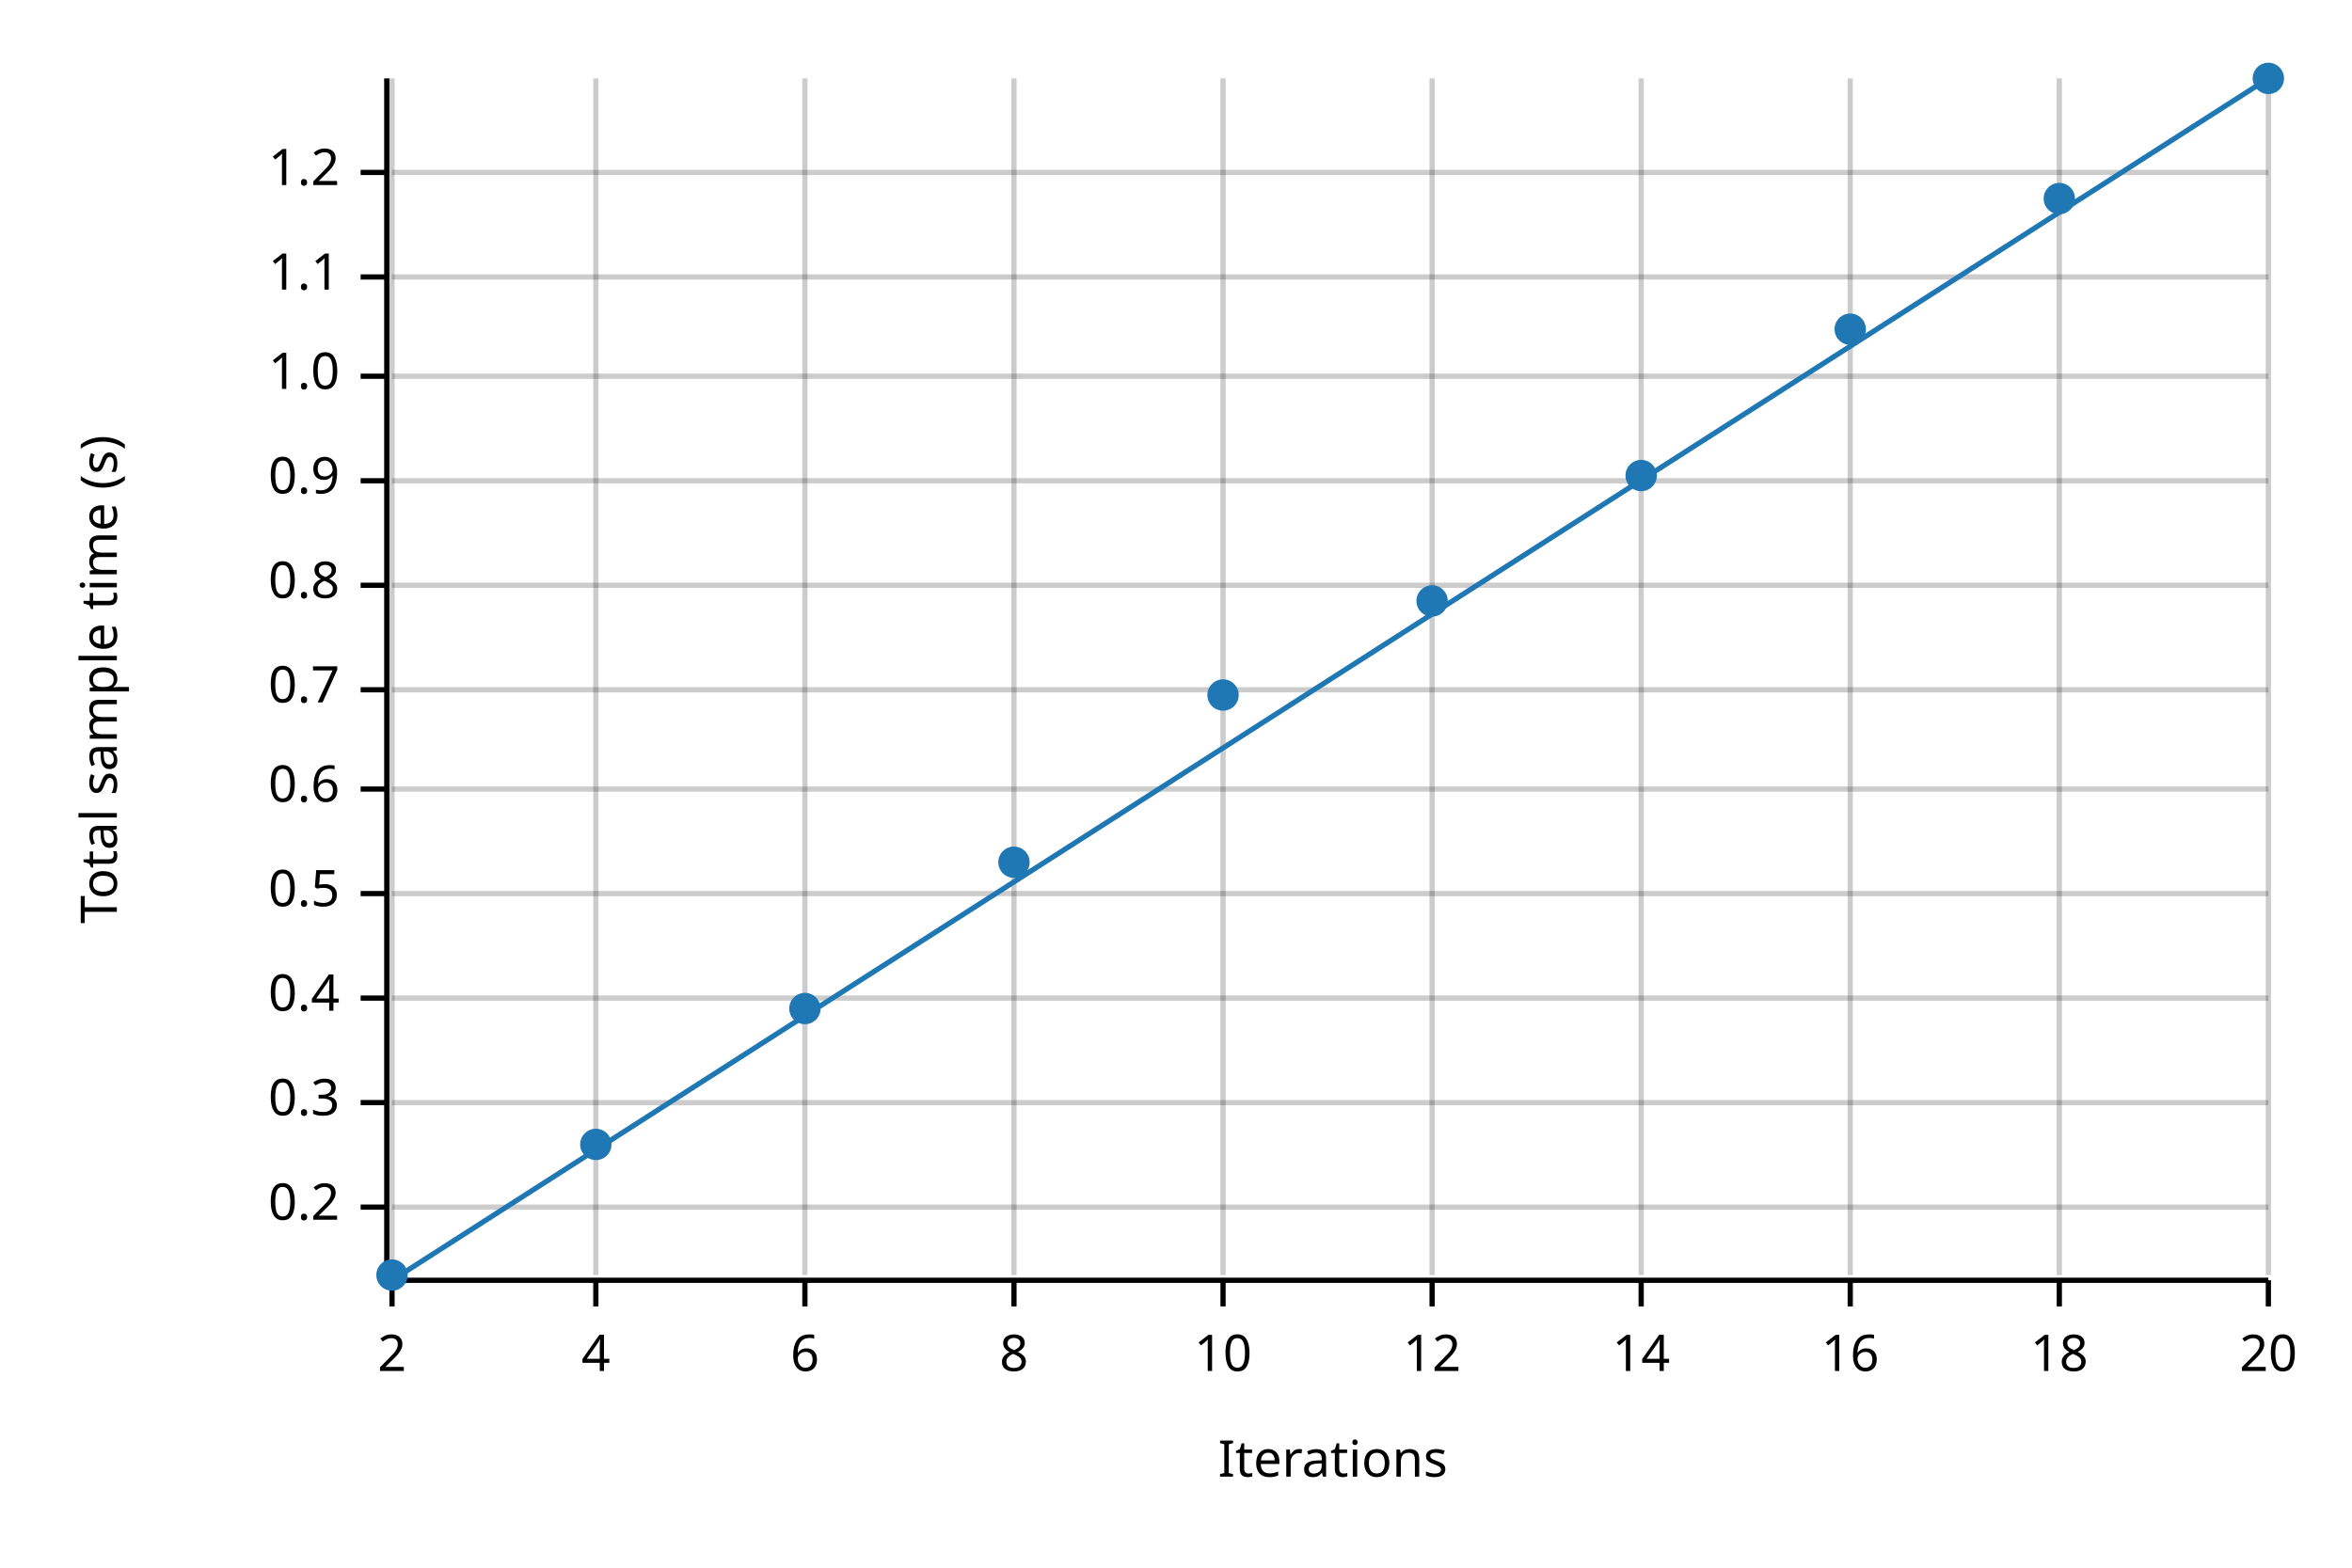
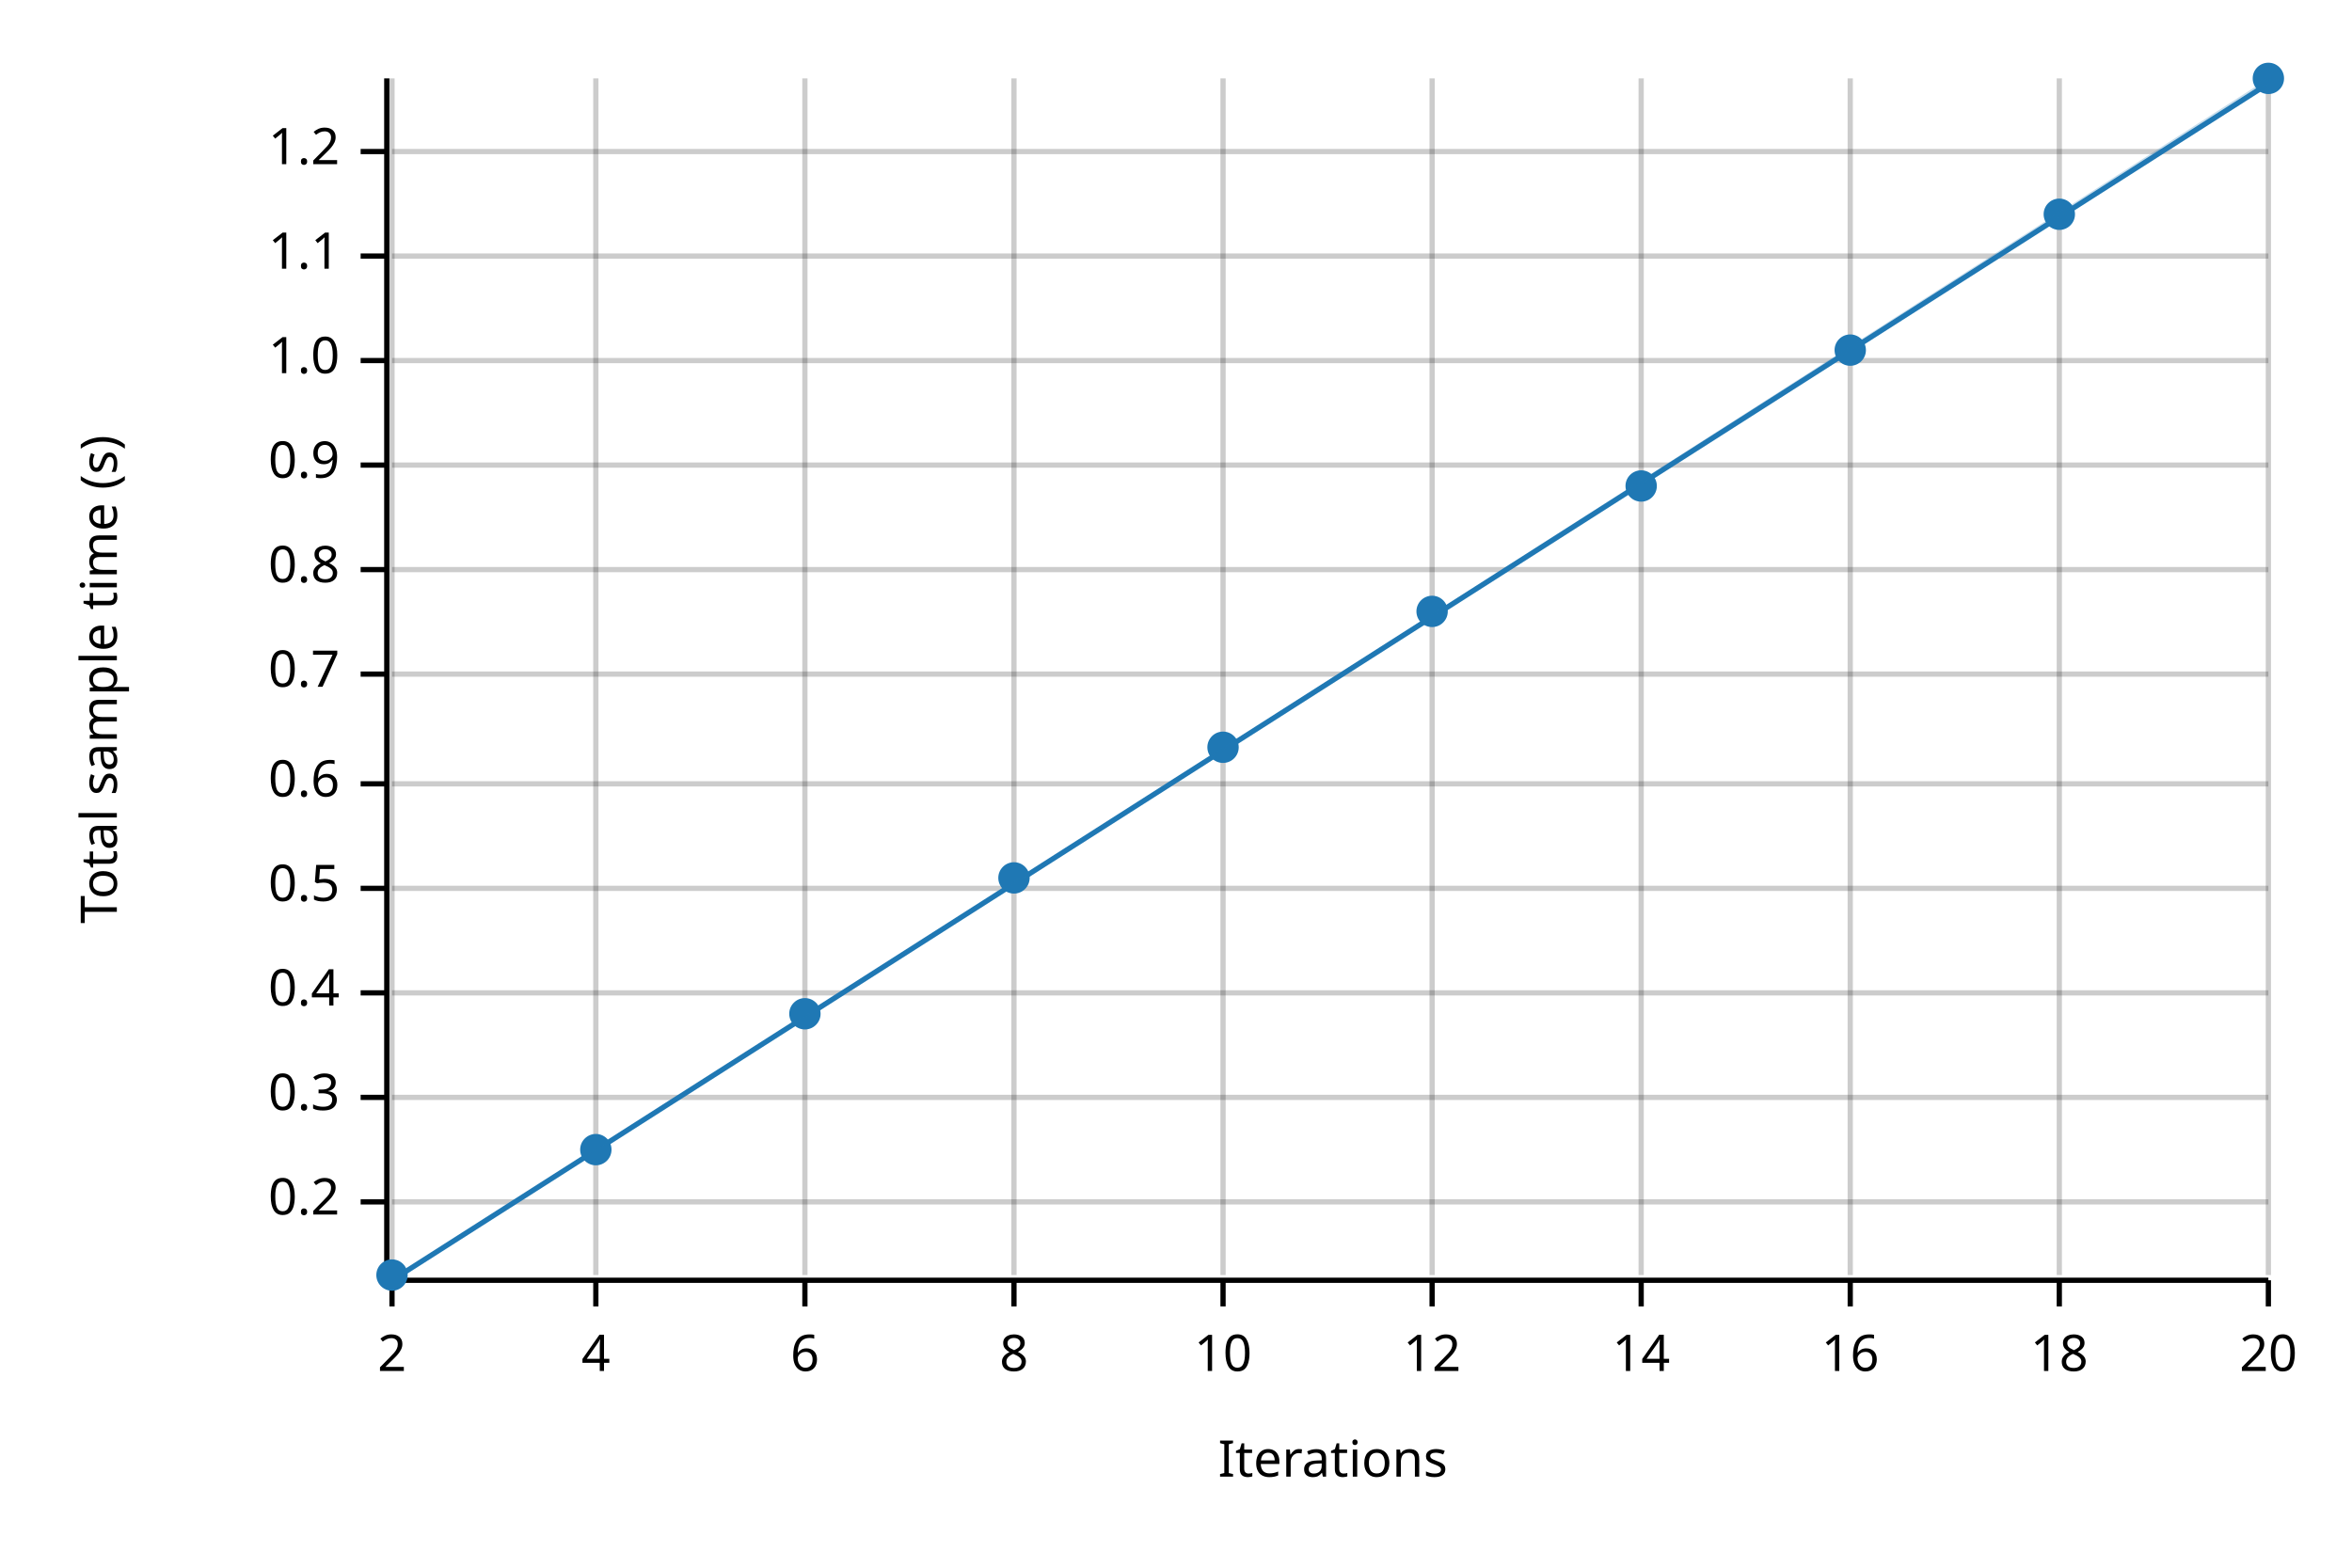
<svg xmlns="http://www.w3.org/2000/svg" width="450" height="300" viewBox="0 0 450 300">
  <text x="15" y="130" dy="0.76em" text-anchor="middle" font-family="sans-serif" font-size="9.677" opacity="1" fill="#000000" transform="rotate(270, 15, 130)">
Total sample time (s)
</text>
  <text x="255" y="285" dy="-0.5ex" text-anchor="middle" font-family="sans-serif" font-size="9.677" opacity="1" fill="#000000">
Iterations
</text>
  <line opacity="0.2" stroke="#000000" stroke-width="1" x1="75" y1="244" x2="75" y2="15" />
  <line opacity="0.2" stroke="#000000" stroke-width="1" x1="114" y1="244" x2="114" y2="15" />
  <line opacity="0.2" stroke="#000000" stroke-width="1" x1="154" y1="244" x2="154" y2="15" />
  <line opacity="0.2" stroke="#000000" stroke-width="1" x1="194" y1="244" x2="194" y2="15" />
  <line opacity="0.2" stroke="#000000" stroke-width="1" x1="234" y1="244" x2="234" y2="15" />
  <line opacity="0.2" stroke="#000000" stroke-width="1" x1="274" y1="244" x2="274" y2="15" />
  <line opacity="0.2" stroke="#000000" stroke-width="1" x1="314" y1="244" x2="314" y2="15" />
  <line opacity="0.2" stroke="#000000" stroke-width="1" x1="354" y1="244" x2="354" y2="15" />
  <line opacity="0.2" stroke="#000000" stroke-width="1" x1="394" y1="244" x2="394" y2="15" />
  <line opacity="0.2" stroke="#000000" stroke-width="1" x1="434" y1="244" x2="434" y2="15" />
-   <line opacity="0.2" stroke="#000000" stroke-width="1" x1="75" y1="231" x2="434" y2="231" />
-   <line opacity="0.2" stroke="#000000" stroke-width="1" x1="75" y1="211" x2="434" y2="211" />
-   <line opacity="0.2" stroke="#000000" stroke-width="1" x1="75" y1="191" x2="434" y2="191" />
-   <line opacity="0.2" stroke="#000000" stroke-width="1" x1="75" y1="171" x2="434" y2="171" />
-   <line opacity="0.2" stroke="#000000" stroke-width="1" x1="75" y1="151" x2="434" y2="151" />
-   <line opacity="0.2" stroke="#000000" stroke-width="1" x1="75" y1="132" x2="434" y2="132" />
-   <line opacity="0.2" stroke="#000000" stroke-width="1" x1="75" y1="112" x2="434" y2="112" />
-   <line opacity="0.2" stroke="#000000" stroke-width="1" x1="75" y1="92" x2="434" y2="92" />
-   <line opacity="0.2" stroke="#000000" stroke-width="1" x1="75" y1="72" x2="434" y2="72" />
-   <line opacity="0.2" stroke="#000000" stroke-width="1" x1="75" y1="53" x2="434" y2="53" />
-   <line opacity="0.2" stroke="#000000" stroke-width="1" x1="75" y1="33" x2="434" y2="33" />
+   <line opacity="0.2" stroke="#000000" stroke-width="1" x1="75" y1="230" x2="434" y2="230" />
+   <line opacity="0.2" stroke="#000000" stroke-width="1" x1="75" y1="210" x2="434" y2="210" />
+   <line opacity="0.2" stroke="#000000" stroke-width="1" x1="75" y1="190" x2="434" y2="190" />
+   <line opacity="0.2" stroke="#000000" stroke-width="1" x1="75" y1="170" x2="434" y2="170" />
+   <line opacity="0.2" stroke="#000000" stroke-width="1" x1="75" y1="150" x2="434" y2="150" />
+   <line opacity="0.2" stroke="#000000" stroke-width="1" x1="75" y1="129" x2="434" y2="129" />
+   <line opacity="0.2" stroke="#000000" stroke-width="1" x1="75" y1="109" x2="434" y2="109" />
+   <line opacity="0.2" stroke="#000000" stroke-width="1" x1="75" y1="89" x2="434" y2="89" />
+   <line opacity="0.2" stroke="#000000" stroke-width="1" x1="75" y1="69" x2="434" y2="69" />
+   <line opacity="0.2" stroke="#000000" stroke-width="1" x1="75" y1="49" x2="434" y2="49" />
+   <line opacity="0.2" stroke="#000000" stroke-width="1" x1="75" y1="29" x2="434" y2="29" />
  <polyline fill="none" opacity="1" stroke="#000000" stroke-width="1" points="74,15 74,244 " />
-   <text x="65" y="231" dy="0.5ex" text-anchor="end" font-family="sans-serif" font-size="9.677" opacity="1" fill="#000000">
+   <text x="65" y="230" dy="0.5ex" text-anchor="end" font-family="sans-serif" font-size="9.677" opacity="1" fill="#000000">
0.2
</text>
-   <polyline fill="none" opacity="1" stroke="#000000" stroke-width="1" points="69,231 74,231 " />
-   <text x="65" y="211" dy="0.5ex" text-anchor="end" font-family="sans-serif" font-size="9.677" opacity="1" fill="#000000">
+   <polyline fill="none" opacity="1" stroke="#000000" stroke-width="1" points="69,230 74,230 " />
+   <text x="65" y="210" dy="0.5ex" text-anchor="end" font-family="sans-serif" font-size="9.677" opacity="1" fill="#000000">
0.3
</text>
-   <polyline fill="none" opacity="1" stroke="#000000" stroke-width="1" points="69,211 74,211 " />
-   <text x="65" y="191" dy="0.5ex" text-anchor="end" font-family="sans-serif" font-size="9.677" opacity="1" fill="#000000">
+   <polyline fill="none" opacity="1" stroke="#000000" stroke-width="1" points="69,210 74,210 " />
+   <text x="65" y="190" dy="0.5ex" text-anchor="end" font-family="sans-serif" font-size="9.677" opacity="1" fill="#000000">
0.4
</text>
-   <polyline fill="none" opacity="1" stroke="#000000" stroke-width="1" points="69,191 74,191 " />
-   <text x="65" y="171" dy="0.5ex" text-anchor="end" font-family="sans-serif" font-size="9.677" opacity="1" fill="#000000">
+   <polyline fill="none" opacity="1" stroke="#000000" stroke-width="1" points="69,190 74,190 " />
+   <text x="65" y="170" dy="0.5ex" text-anchor="end" font-family="sans-serif" font-size="9.677" opacity="1" fill="#000000">
0.5
</text>
-   <polyline fill="none" opacity="1" stroke="#000000" stroke-width="1" points="69,171 74,171 " />
-   <text x="65" y="151" dy="0.5ex" text-anchor="end" font-family="sans-serif" font-size="9.677" opacity="1" fill="#000000">
+   <polyline fill="none" opacity="1" stroke="#000000" stroke-width="1" points="69,170 74,170 " />
+   <text x="65" y="150" dy="0.5ex" text-anchor="end" font-family="sans-serif" font-size="9.677" opacity="1" fill="#000000">
0.6
</text>
-   <polyline fill="none" opacity="1" stroke="#000000" stroke-width="1" points="69,151 74,151 " />
-   <text x="65" y="132" dy="0.5ex" text-anchor="end" font-family="sans-serif" font-size="9.677" opacity="1" fill="#000000">
+   <polyline fill="none" opacity="1" stroke="#000000" stroke-width="1" points="69,150 74,150 " />
+   <text x="65" y="129" dy="0.5ex" text-anchor="end" font-family="sans-serif" font-size="9.677" opacity="1" fill="#000000">
0.7
</text>
-   <polyline fill="none" opacity="1" stroke="#000000" stroke-width="1" points="69,132 74,132 " />
-   <text x="65" y="112" dy="0.5ex" text-anchor="end" font-family="sans-serif" font-size="9.677" opacity="1" fill="#000000">
+   <polyline fill="none" opacity="1" stroke="#000000" stroke-width="1" points="69,129 74,129 " />
+   <text x="65" y="109" dy="0.5ex" text-anchor="end" font-family="sans-serif" font-size="9.677" opacity="1" fill="#000000">
0.8
</text>
-   <polyline fill="none" opacity="1" stroke="#000000" stroke-width="1" points="69,112 74,112 " />
-   <text x="65" y="92" dy="0.5ex" text-anchor="end" font-family="sans-serif" font-size="9.677" opacity="1" fill="#000000">
+   <polyline fill="none" opacity="1" stroke="#000000" stroke-width="1" points="69,109 74,109 " />
+   <text x="65" y="89" dy="0.5ex" text-anchor="end" font-family="sans-serif" font-size="9.677" opacity="1" fill="#000000">
0.9
</text>
-   <polyline fill="none" opacity="1" stroke="#000000" stroke-width="1" points="69,92 74,92 " />
-   <text x="65" y="72" dy="0.5ex" text-anchor="end" font-family="sans-serif" font-size="9.677" opacity="1" fill="#000000">
+   <polyline fill="none" opacity="1" stroke="#000000" stroke-width="1" points="69,89 74,89 " />
+   <text x="65" y="69" dy="0.5ex" text-anchor="end" font-family="sans-serif" font-size="9.677" opacity="1" fill="#000000">
1.0
</text>
-   <polyline fill="none" opacity="1" stroke="#000000" stroke-width="1" points="69,72 74,72 " />
-   <text x="65" y="53" dy="0.5ex" text-anchor="end" font-family="sans-serif" font-size="9.677" opacity="1" fill="#000000">
+   <polyline fill="none" opacity="1" stroke="#000000" stroke-width="1" points="69,69 74,69 " />
+   <text x="65" y="49" dy="0.5ex" text-anchor="end" font-family="sans-serif" font-size="9.677" opacity="1" fill="#000000">
1.1
</text>
-   <polyline fill="none" opacity="1" stroke="#000000" stroke-width="1" points="69,53 74,53 " />
-   <text x="65" y="33" dy="0.5ex" text-anchor="end" font-family="sans-serif" font-size="9.677" opacity="1" fill="#000000">
+   <polyline fill="none" opacity="1" stroke="#000000" stroke-width="1" points="69,49 74,49 " />
+   <text x="65" y="29" dy="0.5ex" text-anchor="end" font-family="sans-serif" font-size="9.677" opacity="1" fill="#000000">
1.2
</text>
-   <polyline fill="none" opacity="1" stroke="#000000" stroke-width="1" points="69,33 74,33 " />
+   <polyline fill="none" opacity="1" stroke="#000000" stroke-width="1" points="69,29 74,29 " />
  <polyline fill="none" opacity="1" stroke="#000000" stroke-width="1" points="75,245 434,245 " />
  <text x="75" y="255" dy="0.76em" text-anchor="middle" font-family="sans-serif" font-size="9.677" opacity="1" fill="#000000">
2
</text>
  <polyline fill="none" opacity="1" stroke="#000000" stroke-width="1" points="75,245 75,250 " />
  <text x="114" y="255" dy="0.76em" text-anchor="middle" font-family="sans-serif" font-size="9.677" opacity="1" fill="#000000">
4
</text>
  <polyline fill="none" opacity="1" stroke="#000000" stroke-width="1" points="114,245 114,250 " />
  <text x="154" y="255" dy="0.76em" text-anchor="middle" font-family="sans-serif" font-size="9.677" opacity="1" fill="#000000">
6
</text>
  <polyline fill="none" opacity="1" stroke="#000000" stroke-width="1" points="154,245 154,250 " />
  <text x="194" y="255" dy="0.76em" text-anchor="middle" font-family="sans-serif" font-size="9.677" opacity="1" fill="#000000">
8
</text>
  <polyline fill="none" opacity="1" stroke="#000000" stroke-width="1" points="194,245 194,250 " />
  <text x="234" y="255" dy="0.76em" text-anchor="middle" font-family="sans-serif" font-size="9.677" opacity="1" fill="#000000">
10
</text>
  <polyline fill="none" opacity="1" stroke="#000000" stroke-width="1" points="234,245 234,250 " />
  <text x="274" y="255" dy="0.76em" text-anchor="middle" font-family="sans-serif" font-size="9.677" opacity="1" fill="#000000">
12
</text>
  <polyline fill="none" opacity="1" stroke="#000000" stroke-width="1" points="274,245 274,250 " />
  <text x="314" y="255" dy="0.76em" text-anchor="middle" font-family="sans-serif" font-size="9.677" opacity="1" fill="#000000">
14
</text>
  <polyline fill="none" opacity="1" stroke="#000000" stroke-width="1" points="314,245 314,250 " />
  <text x="354" y="255" dy="0.76em" text-anchor="middle" font-family="sans-serif" font-size="9.677" opacity="1" fill="#000000">
16
</text>
  <polyline fill="none" opacity="1" stroke="#000000" stroke-width="1" points="354,245 354,250 " />
  <text x="394" y="255" dy="0.76em" text-anchor="middle" font-family="sans-serif" font-size="9.677" opacity="1" fill="#000000">
18
</text>
  <polyline fill="none" opacity="1" stroke="#000000" stroke-width="1" points="394,245 394,250 " />
  <text x="434" y="255" dy="0.76em" text-anchor="middle" font-family="sans-serif" font-size="9.677" opacity="1" fill="#000000">
20
</text>
  <polyline fill="none" opacity="1" stroke="#000000" stroke-width="1" points="434,245 434,250 " />
  <circle cx="75" cy="244" r="3" opacity="1" fill="#1F78B4" stroke="none" stroke-width="1" />
-   <circle cx="114" cy="219" r="3" opacity="1" fill="#1F78B4" stroke="none" stroke-width="1" />
-   <circle cx="154" cy="193" r="3" opacity="1" fill="#1F78B4" stroke="none" stroke-width="1" />
-   <circle cx="194" cy="165" r="3" opacity="1" fill="#1F78B4" stroke="none" stroke-width="1" />
-   <circle cx="234" cy="133" r="3" opacity="1" fill="#1F78B4" stroke="none" stroke-width="1" />
-   <circle cx="274" cy="115" r="3" opacity="1" fill="#1F78B4" stroke="none" stroke-width="1" />
-   <circle cx="314" cy="91" r="3" opacity="1" fill="#1F78B4" stroke="none" stroke-width="1" />
-   <circle cx="354" cy="63" r="3" opacity="1" fill="#1F78B4" stroke="none" stroke-width="1" />
-   <circle cx="394" cy="38" r="3" opacity="1" fill="#1F78B4" stroke="none" stroke-width="1" />
+   <circle cx="114" cy="220" r="3" opacity="1" fill="#1F78B4" stroke="none" stroke-width="1" />
+   <circle cx="154" cy="194" r="3" opacity="1" fill="#1F78B4" stroke="none" stroke-width="1" />
+   <circle cx="194" cy="168" r="3" opacity="1" fill="#1F78B4" stroke="none" stroke-width="1" />
+   <circle cx="234" cy="143" r="3" opacity="1" fill="#1F78B4" stroke="none" stroke-width="1" />
+   <circle cx="274" cy="117" r="3" opacity="1" fill="#1F78B4" stroke="none" stroke-width="1" />
+   <circle cx="314" cy="93" r="3" opacity="1" fill="#1F78B4" stroke="none" stroke-width="1" />
+   <circle cx="354" cy="67" r="3" opacity="1" fill="#1F78B4" stroke="none" stroke-width="1" />
+   <circle cx="394" cy="41" r="3" opacity="1" fill="#1F78B4" stroke="none" stroke-width="1" />
  <circle cx="434" cy="15" r="3" opacity="1" fill="#1F78B4" stroke="none" stroke-width="1" />
-   <polyline fill="none" opacity="1" stroke="#1F78B4" stroke-width="1" points="75,245 434,15 " />
-   <polygon opacity="0.25" fill="#1F78B4" points="75,245 434,15 434,15 " />
+   <polyline fill="none" opacity="1" stroke="#1F78B4" stroke-width="1" points="75,245 434,16 " />
+   <polygon opacity="0.25" fill="#1F78B4" points="75,245 434,16 434,15 " />
</svg>
